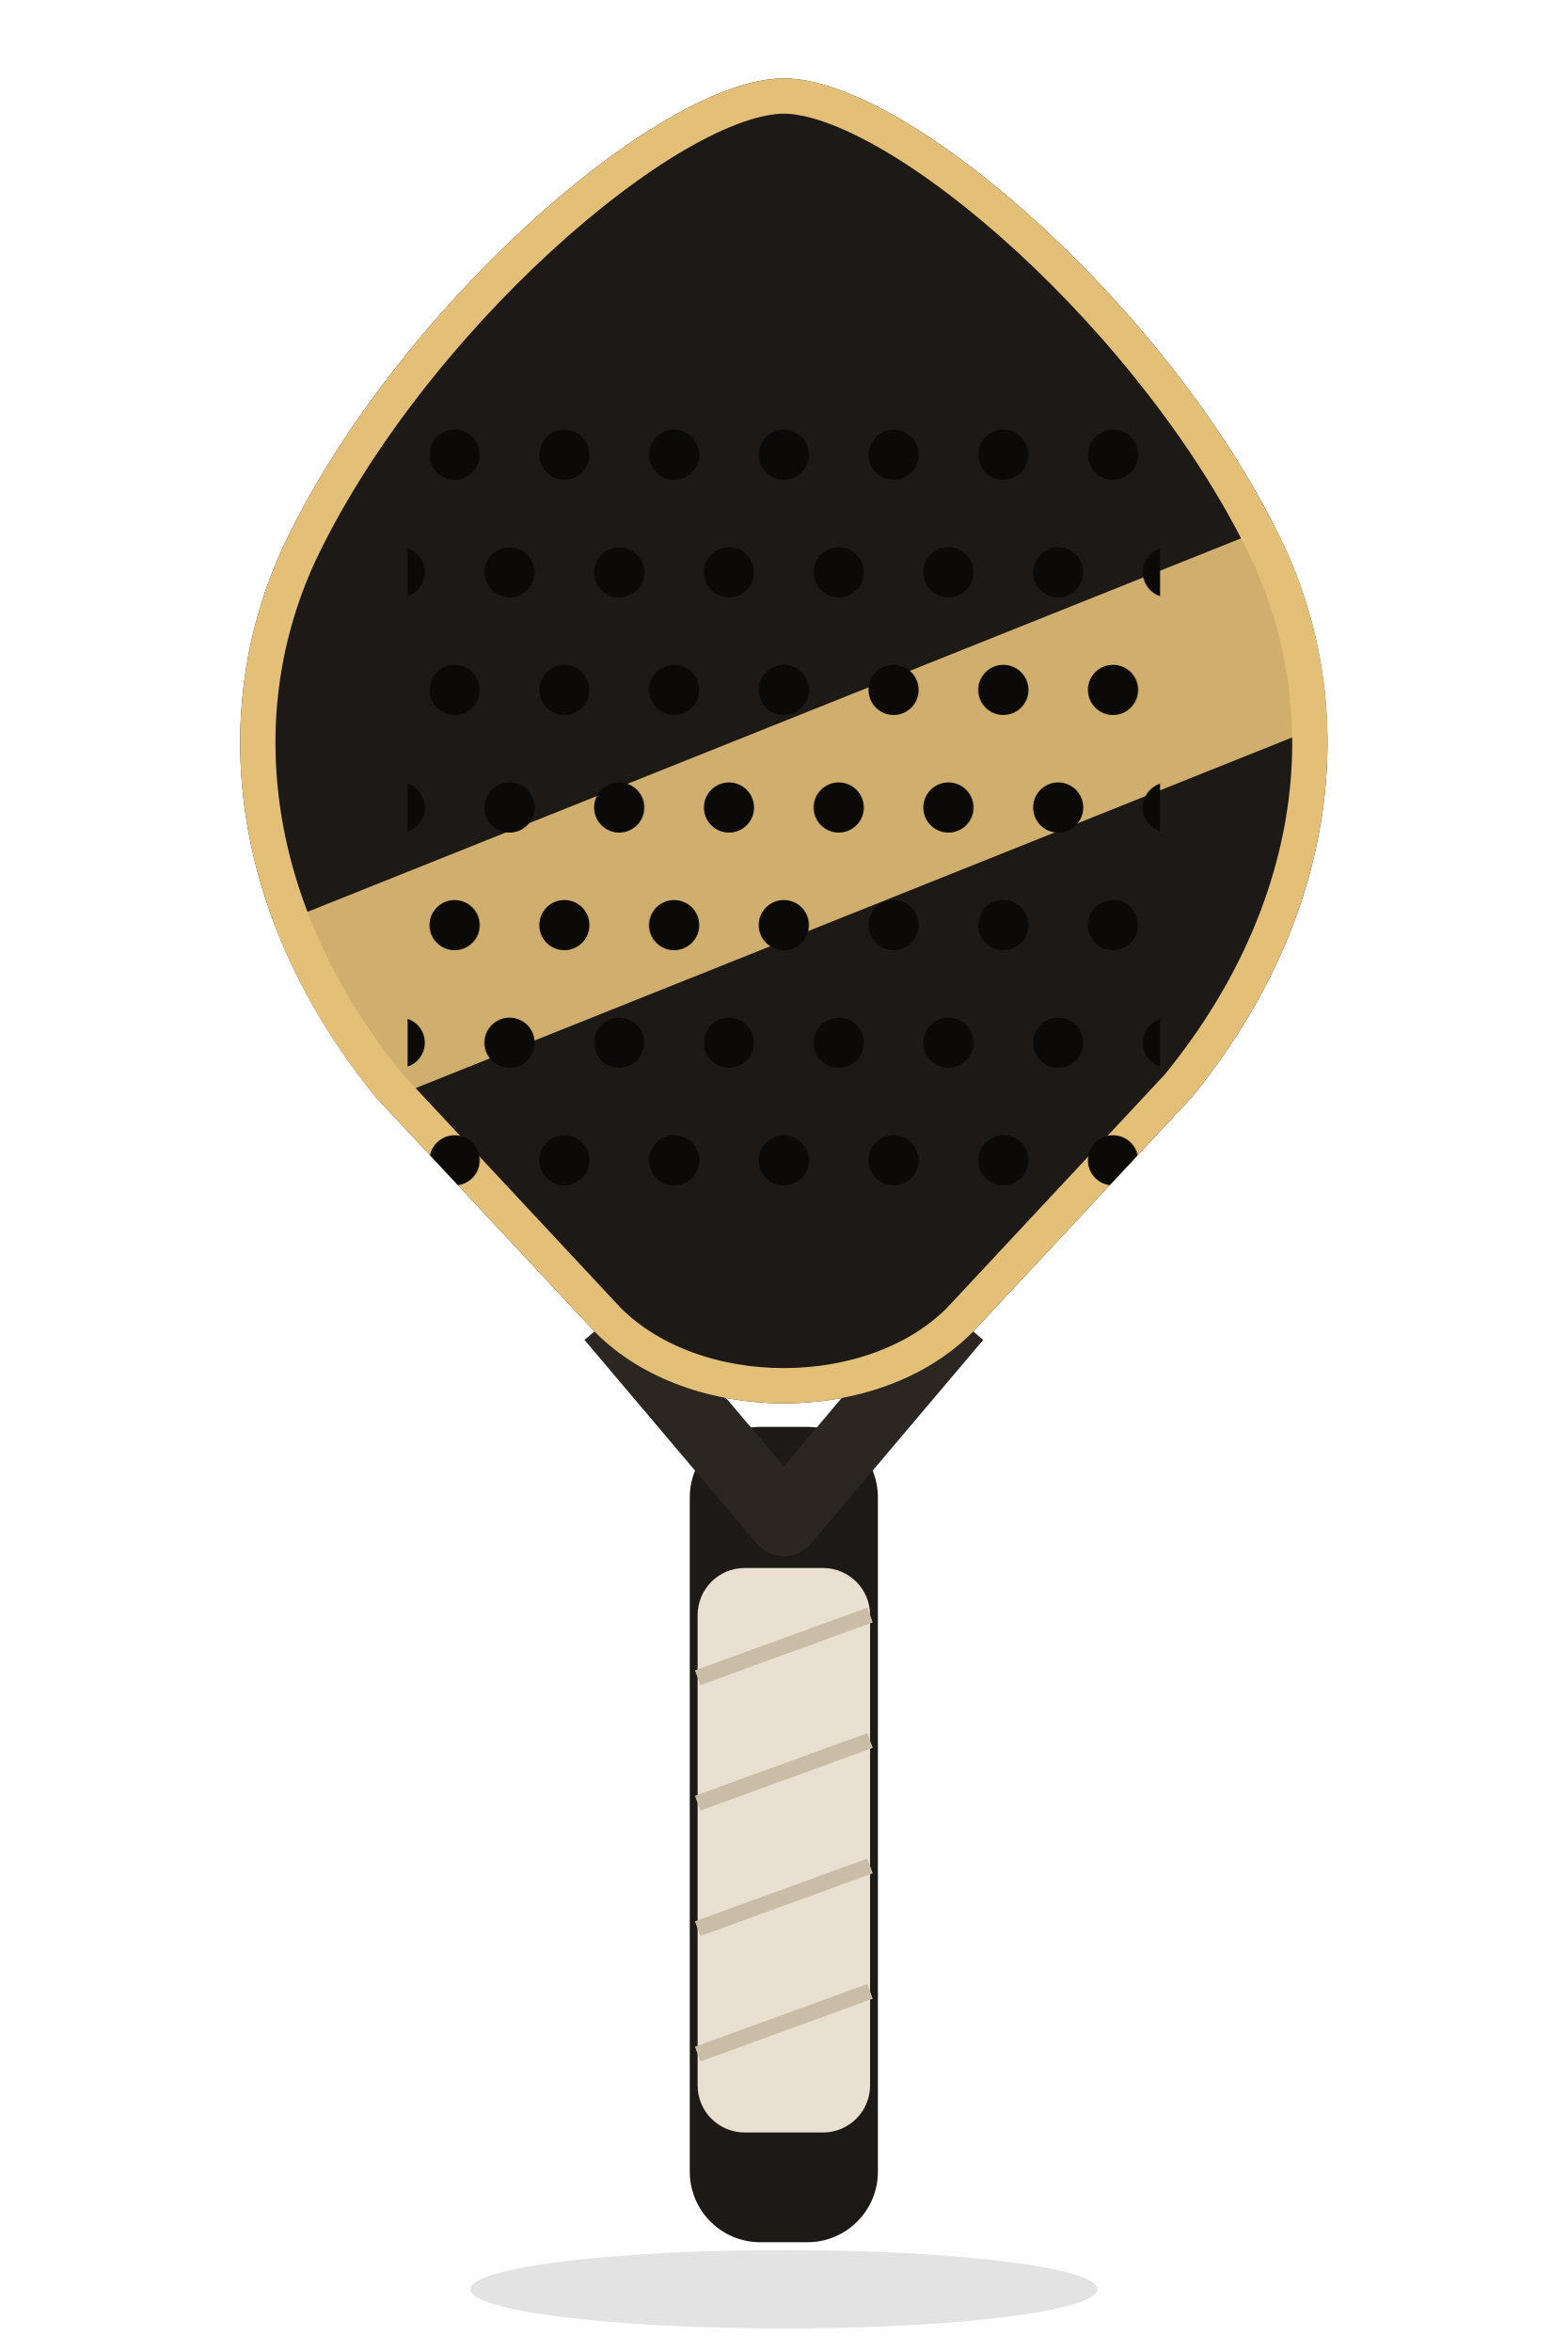
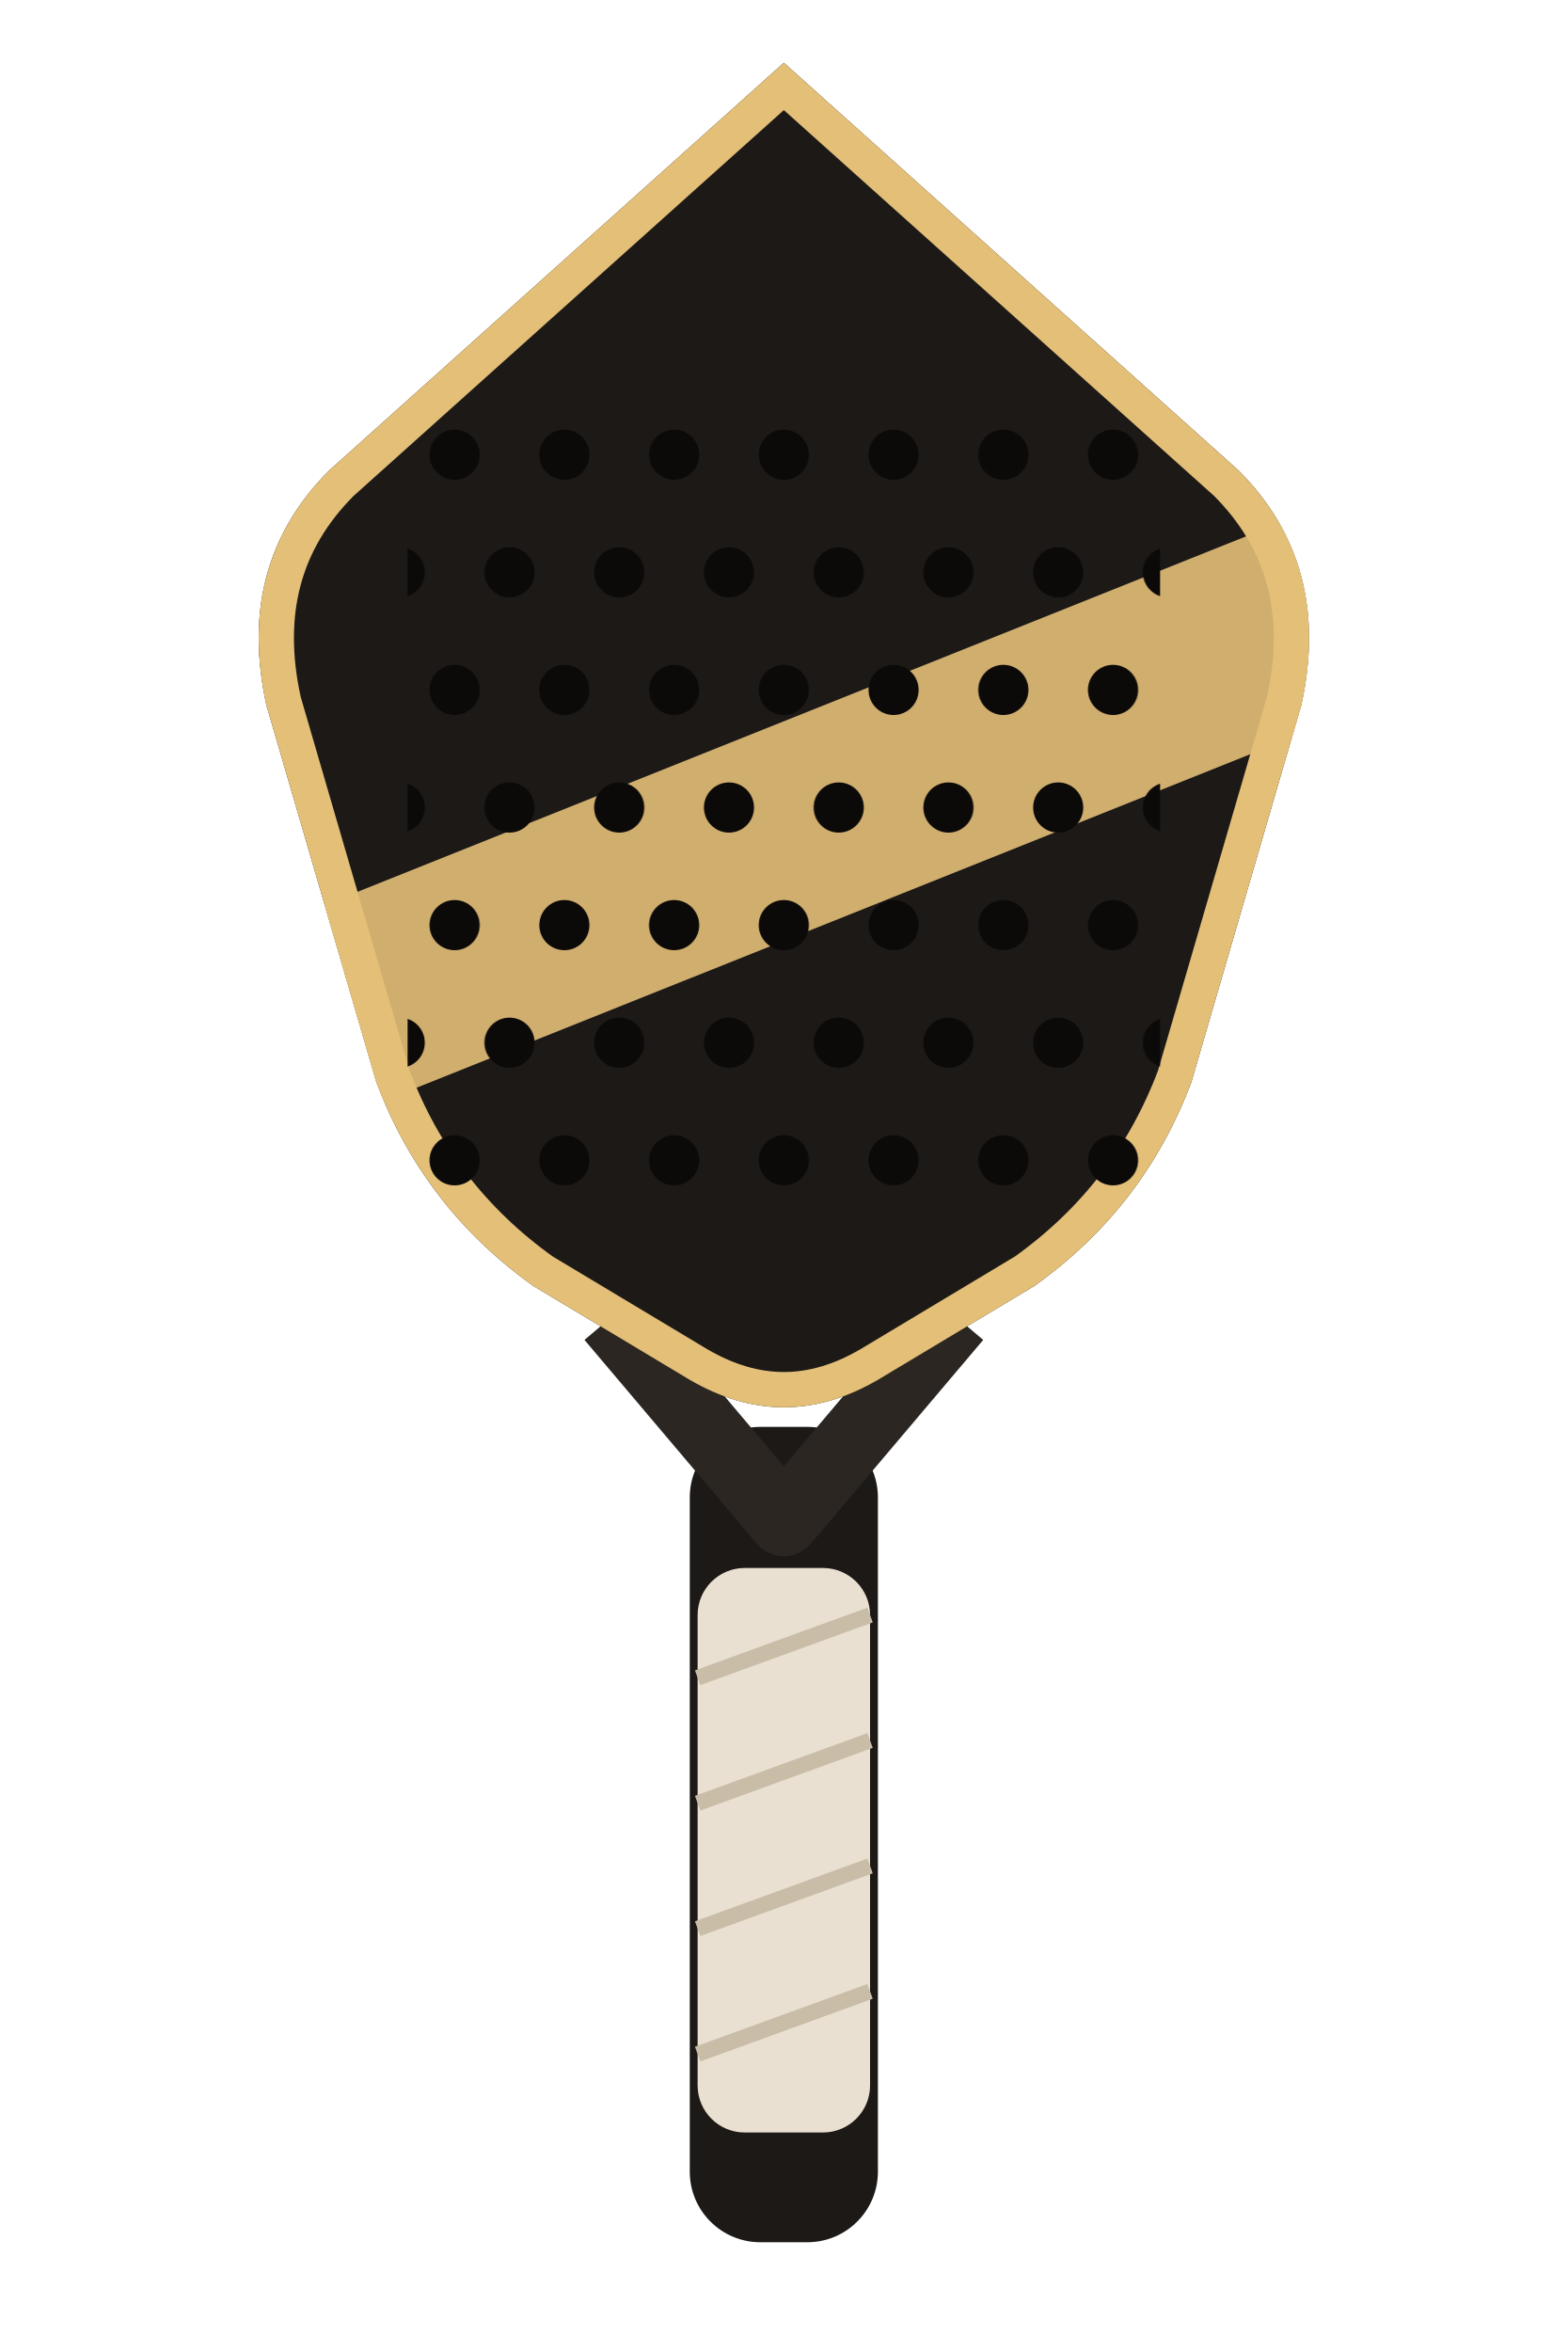
<svg xmlns="http://www.w3.org/2000/svg" viewBox="0 0 200 300">
  <defs>
    <clipPath id="c">
-       <path d="M100 10c16 0 50 30 64 60 10 22 6 48-12 70l-28 30c-12 12-36 12-48 0l-28-30c-18-22-22-48-12-70 14-30 48-60 64-60z" />
+       <path d="M100 8L158 60Q170 72 166 90L152 138Q146 154 132 164L112 176Q100 183 88 176L68 164Q54 154 48 138L34 90Q30 72 42 60Z" />
    </clipPath>
    <pattern id="h" width="14" height="30" patternUnits="userSpaceOnUse" x="51" y="51">
      <circle cx="7" cy="7" r="3.2" fill="#0c0a09" />
      <circle cx="14" cy="22" r="3.2" fill="#0c0a09" />
      <circle cx="0" cy="22" r="3.2" fill="#0c0a09" />
    </pattern>
  </defs>
-   <ellipse cx="100" cy="292" rx="40" ry="5" fill="#14110f" opacity=".12" />
  <rect x="88" y="182" width="24" height="104" rx="9" fill="#1c1917" />
  <rect x="89" y="200" width="22" height="72" rx="6" fill="#e9e0d1" />
  <path d="M89 214l22-8M89 230l22-8M89 246l22-8M89 262l22-8" stroke="#c9bda8" stroke-width="2" />
  <path d="M78 168l22 26 22-26" fill="none" stroke="#2b2622" stroke-width="9" stroke-linejoin="round" />
-   <path d="M100 10c16 0 50 30 64 60 10 22 6 48-12 70l-28 30c-12 12-36 12-48 0l-28-30c-18-22-22-48-12-70 14-30 48-60 64-60z" fill="#1c1917" />
+   <path d="M100 8L158 60Q170 72 166 90L152 138Q146 154 132 164L112 176Q100 183 88 176L68 164Q54 154 48 138L34 90Q30 72 42 60Z" fill="#1c1917" />
  <g clip-path="url(#c)">
-     <path d="M100 10c16 0 50 30 64 60 10 22 6 48-12 70l-28 30c-12 12-36 12-48 0l-28-30c-18-22-22-48-12-70 14-30 48-60 64-60z" fill="none" stroke="#e3bf78" stroke-width="9" />
+     <path d="M100 8L158 60Q170 72 166 90L152 138Q146 154 132 164L112 176Q100 183 88 176L68 164Q54 154 48 138L34 90Q30 72 42 60Z" fill="none" stroke="#e3bf78" stroke-width="9" />
    <path d="M30 120 L170 64 L170 92 L30 148z" fill="#e3bf78" opacity=".9" />
    <rect x="52" y="50" width="96" height="108" fill="url(#h)" />
  </g>
</svg>
